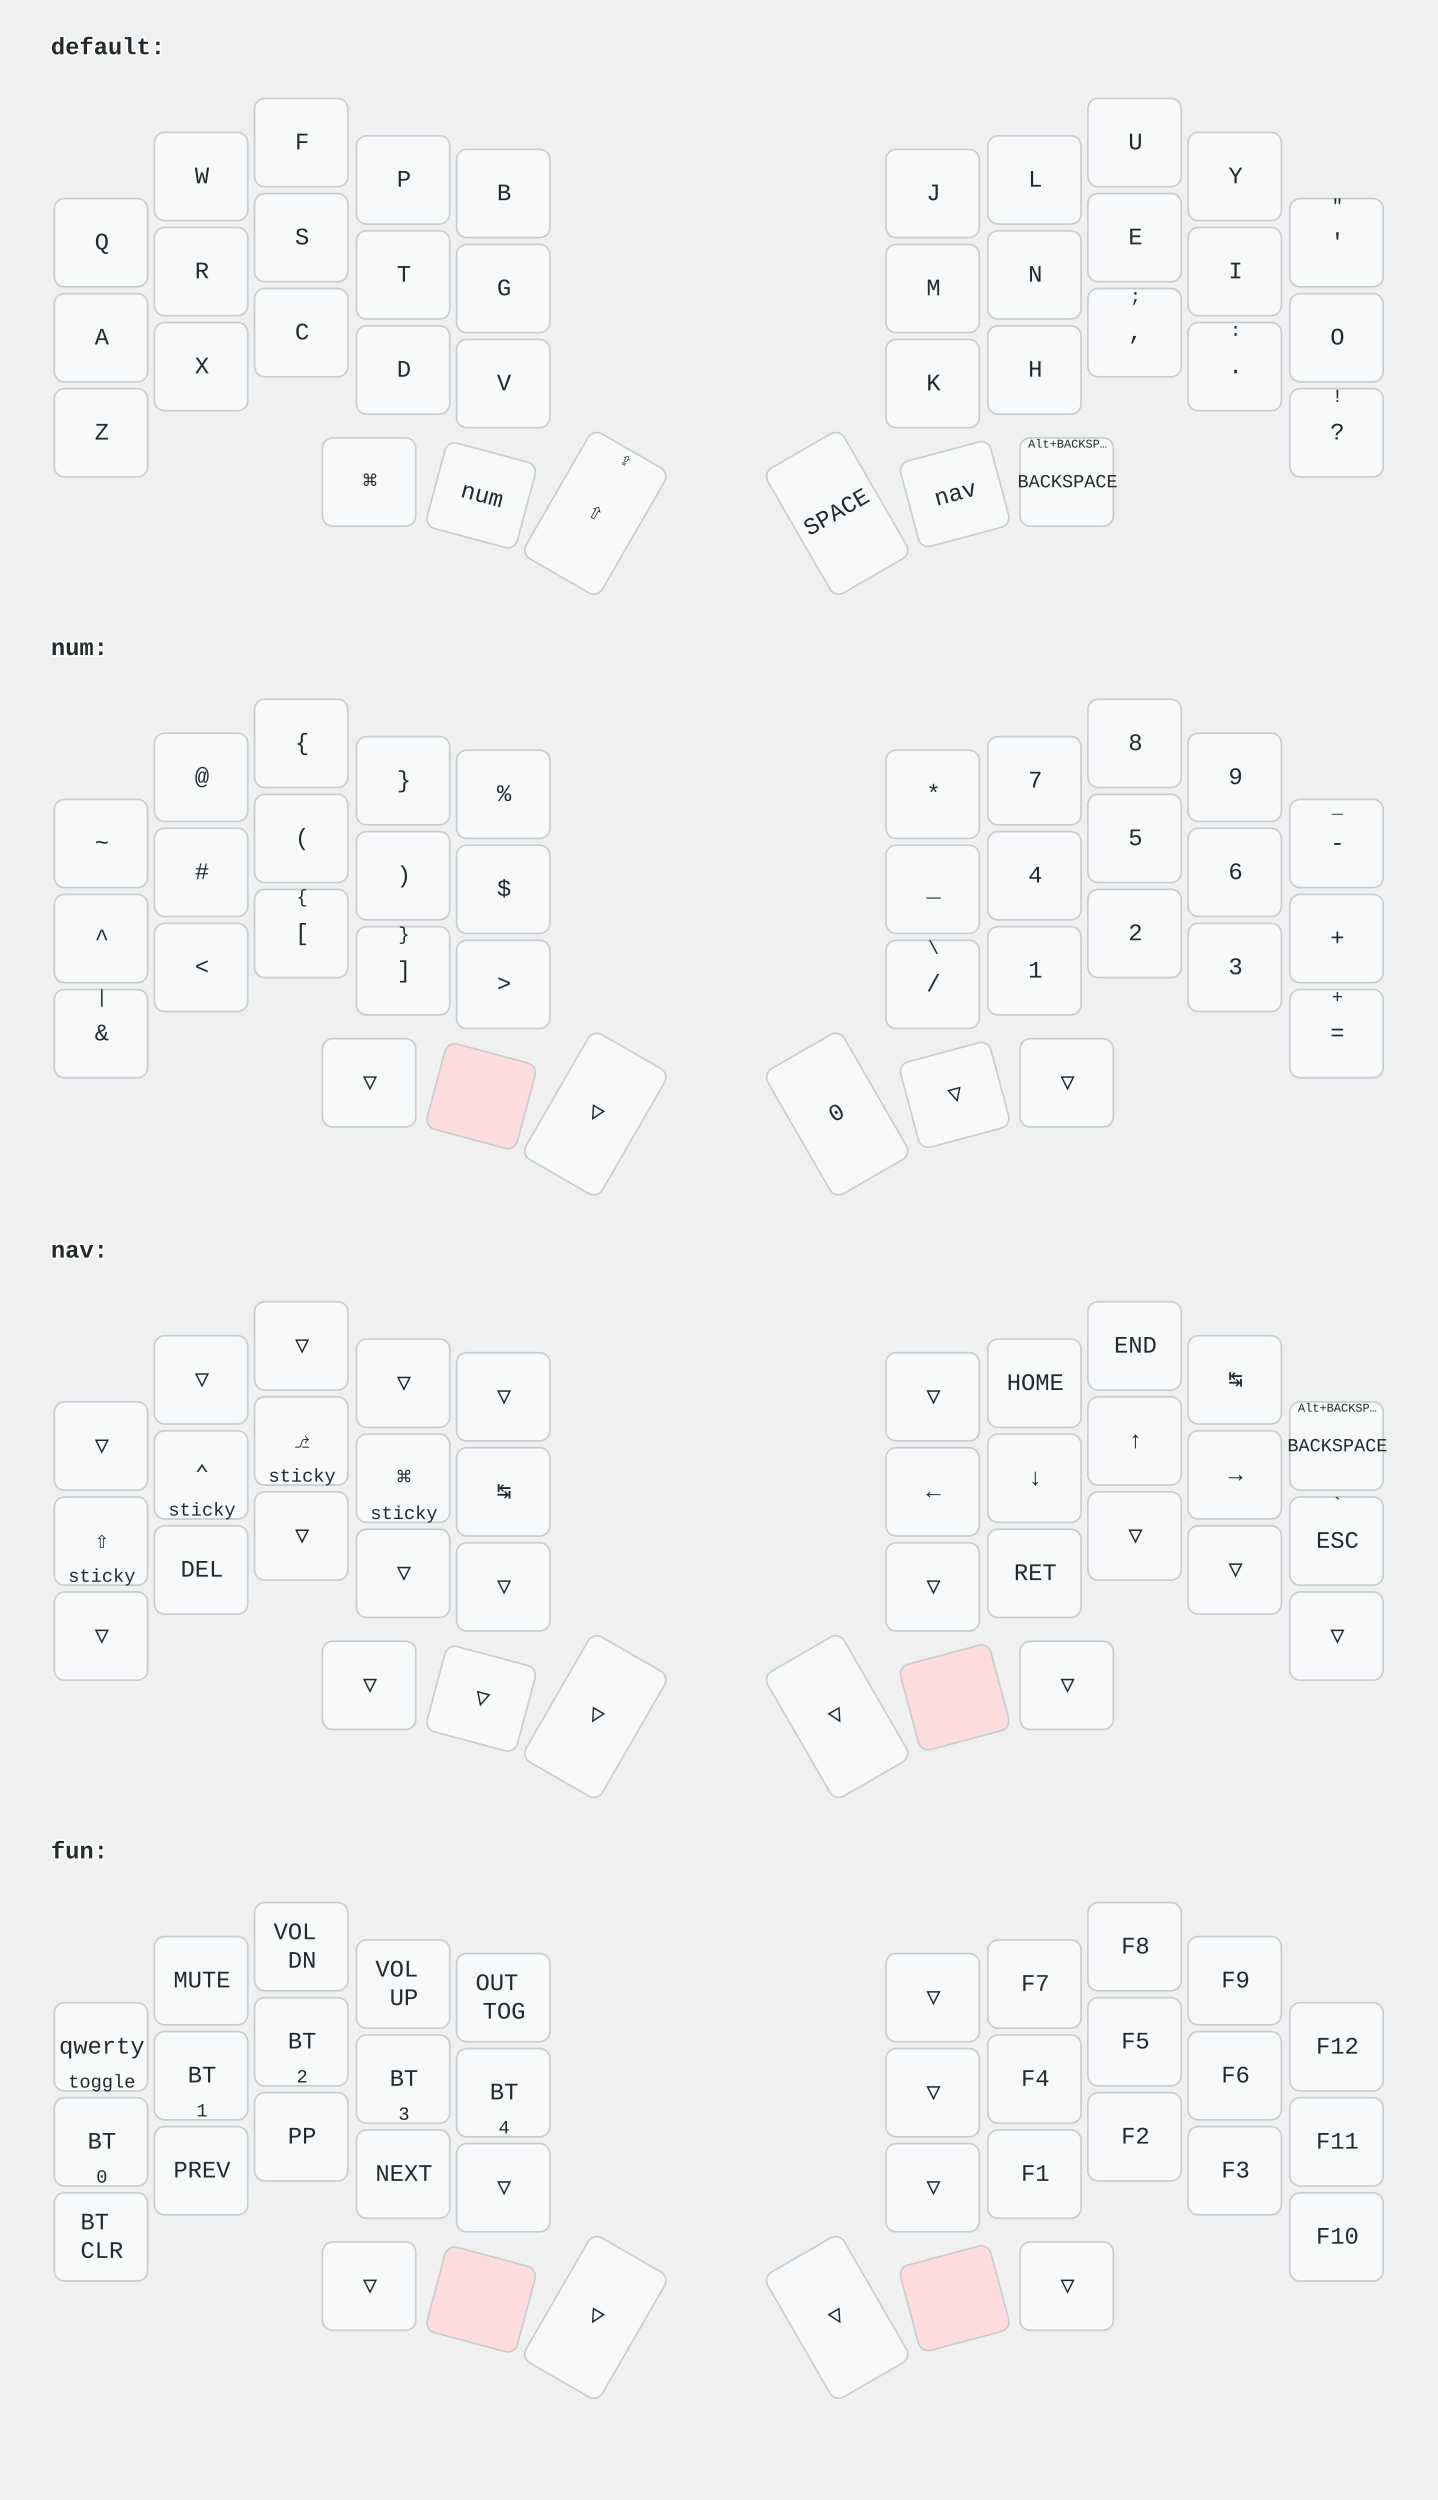
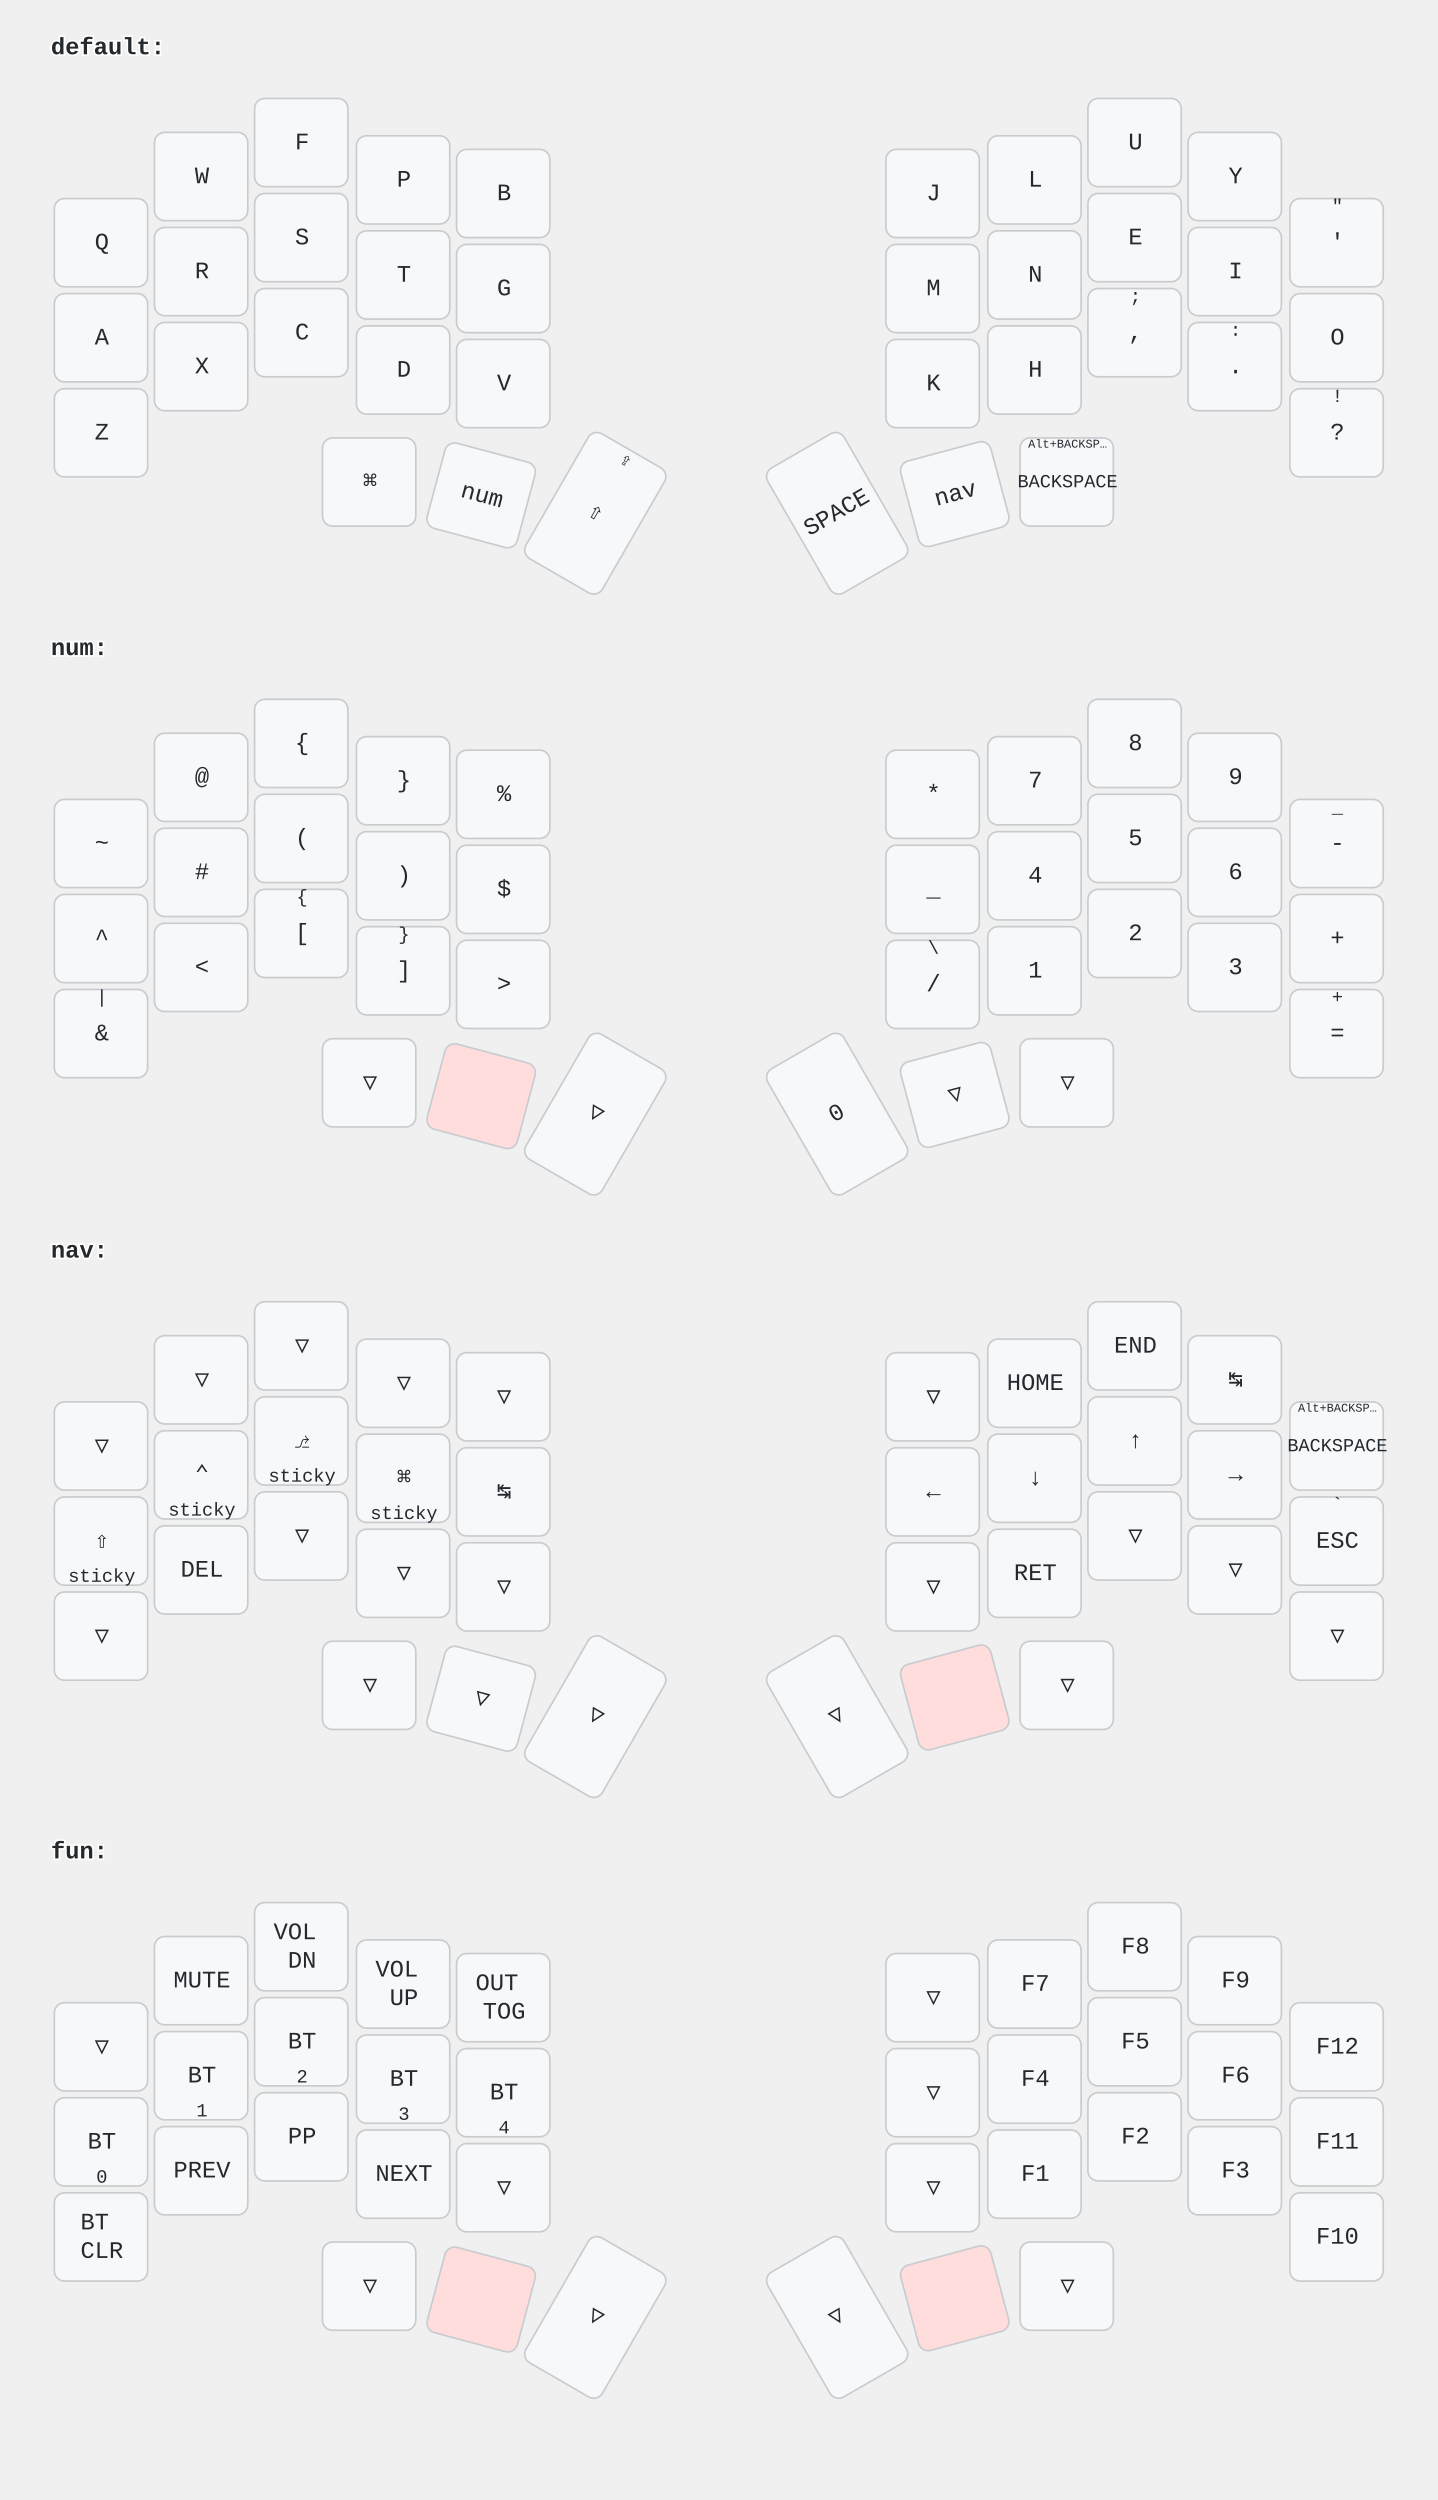
<svg xmlns="http://www.w3.org/2000/svg" width="847" height="1473" viewBox="0 0 847 1473" class="keymap">
  <style>/* font and background color specifications */
svg {
    font-family: SFMono-Regular,Consolas,Liberation Mono,Menlo,monospace;
    font-size: 14px;
    font-kerning: normal;
    text-rendering: optimizeLegibility;
    fill: #24292e;
}

/* default key styling */
rect {
    fill: #f6f8fa;
    stroke: #c9cccf;
    stroke-width: 1;
}

/* color accent for combo boxes */
rect.combo {
    fill: #cdf;
}

/* color accent for held keys */
rect.held, rect.combo.held {
    fill: #fdd;
}

/* color accent for ghost (optional) keys */
rect.ghost, rect.combo.ghost {
    fill: #ddd;
}

text {
    text-anchor: middle;
    dominant-baseline: middle;
}

/* styling for layer labels */
text.label {
    font-weight: bold;
    text-anchor: start;
    stroke: white;
    stroke-width: 2;
    paint-order: stroke;
}

/* styling for combo tap, and key hold/shifted label text */
text.combo, text.hold, text.shifted {
    font-size: 11px;
}

text.hold {
    text-anchor: middle;
    dominant-baseline: auto;
}

text.shifted {
    text-anchor: middle;
    dominant-baseline: hanging;
}

/* styling for hold/shifted label text in combo box */
text.combo.hold, text.combo.shifted {
    font-size: 8px;
}

/* styling for combo dendrons */
path {
    stroke-width: 1;
    stroke: gray;
    fill: none;
}
</style>
  <g transform="translate(30, 0)" class="layer-default">
    <text x="0" y="28" class="label" id="default">default:</text>
    <g transform="translate(0, 56)">
      <g transform="translate(30, 87)" class="key keypos-0">
        <rect rx="6" ry="6" x="-28" y="-26" width="55" height="52" class="key" />
        <text x="0" y="0" class="key tap">Q</text>
      </g>
      <g transform="translate(89, 48)" class="key keypos-1">
        <rect rx="6" ry="6" x="-28" y="-26" width="55" height="52" class="key" />
        <text x="0" y="0" class="key tap">W</text>
      </g>
      <g transform="translate(148, 28)" class="key keypos-2">
        <rect rx="6" ry="6" x="-28" y="-26" width="55" height="52" class="key" />
        <text x="0" y="0" class="key tap">F</text>
      </g>
      <g transform="translate(208, 50)" class="key keypos-3">
        <rect rx="6" ry="6" x="-28" y="-26" width="55" height="52" class="key" />
        <text x="0" y="0" class="key tap">P</text>
      </g>
      <g transform="translate(267, 58)" class="key keypos-4">
        <rect rx="6" ry="6" x="-28" y="-26" width="55" height="52" class="key" />
        <text x="0" y="0" class="key tap">B</text>
      </g>
      <g transform="translate(520, 58)" class="key keypos-5">
        <rect rx="6" ry="6" x="-28" y="-26" width="55" height="52" class="key" />
        <text x="0" y="0" class="key tap">J</text>
      </g>
      <g transform="translate(580, 50)" class="key keypos-6">
        <rect rx="6" ry="6" x="-28" y="-26" width="55" height="52" class="key" />
        <text x="0" y="0" class="key tap">L</text>
      </g>
      <g transform="translate(639, 28)" class="key keypos-7">
        <rect rx="6" ry="6" x="-28" y="-26" width="55" height="52" class="key" />
        <text x="0" y="0" class="key tap">U</text>
      </g>
      <g transform="translate(698, 48)" class="key keypos-8">
        <rect rx="6" ry="6" x="-28" y="-26" width="55" height="52" class="key" />
        <text x="0" y="0" class="key tap">Y</text>
      </g>
      <g transform="translate(758, 87)" class="key keypos-9">
        <rect rx="6" ry="6" x="-28" y="-26" width="55" height="52" class="key" />
        <text x="0" y="0" class="key tap">'</text>
        <text x="0" y="-24" class="key shifted">"</text>
      </g>
      <g transform="translate(30, 143)" class="key keypos-10">
        <rect rx="6" ry="6" x="-28" y="-26" width="55" height="52" class="key" />
        <text x="0" y="0" class="key tap">A</text>
      </g>
      <g transform="translate(89, 104)" class="key keypos-11">
        <rect rx="6" ry="6" x="-28" y="-26" width="55" height="52" class="key" />
        <text x="0" y="0" class="key tap">R</text>
      </g>
      <g transform="translate(148, 84)" class="key keypos-12">
        <rect rx="6" ry="6" x="-28" y="-26" width="55" height="52" class="key" />
        <text x="0" y="0" class="key tap">S</text>
      </g>
      <g transform="translate(208, 106)" class="key keypos-13">
        <rect rx="6" ry="6" x="-28" y="-26" width="55" height="52" class="key" />
        <text x="0" y="0" class="key tap">T</text>
      </g>
      <g transform="translate(267, 114)" class="key keypos-14">
        <rect rx="6" ry="6" x="-28" y="-26" width="55" height="52" class="key" />
        <text x="0" y="0" class="key tap">G</text>
      </g>
      <g transform="translate(520, 114)" class="key keypos-15">
        <rect rx="6" ry="6" x="-28" y="-26" width="55" height="52" class="key" />
        <text x="0" y="0" class="key tap">M</text>
      </g>
      <g transform="translate(580, 106)" class="key keypos-16">
        <rect rx="6" ry="6" x="-28" y="-26" width="55" height="52" class="key" />
        <text x="0" y="0" class="key tap">N</text>
      </g>
      <g transform="translate(639, 84)" class="key keypos-17">
        <rect rx="6" ry="6" x="-28" y="-26" width="55" height="52" class="key" />
        <text x="0" y="0" class="key tap">E</text>
      </g>
      <g transform="translate(698, 104)" class="key keypos-18">
        <rect rx="6" ry="6" x="-28" y="-26" width="55" height="52" class="key" />
        <text x="0" y="0" class="key tap">I</text>
      </g>
      <g transform="translate(758, 143)" class="key keypos-19">
        <rect rx="6" ry="6" x="-28" y="-26" width="55" height="52" class="key" />
        <text x="0" y="0" class="key tap">O</text>
      </g>
      <g transform="translate(30, 199)" class="key keypos-20">
        <rect rx="6" ry="6" x="-28" y="-26" width="55" height="52" class="key" />
        <text x="0" y="0" class="key tap">Z</text>
      </g>
      <g transform="translate(89, 160)" class="key keypos-21">
        <rect rx="6" ry="6" x="-28" y="-26" width="55" height="52" class="key" />
        <text x="0" y="0" class="key tap">X</text>
      </g>
      <g transform="translate(148, 140)" class="key keypos-22">
        <rect rx="6" ry="6" x="-28" y="-26" width="55" height="52" class="key" />
        <text x="0" y="0" class="key tap">C</text>
      </g>
      <g transform="translate(208, 162)" class="key keypos-23">
        <rect rx="6" ry="6" x="-28" y="-26" width="55" height="52" class="key" />
        <text x="0" y="0" class="key tap">D</text>
      </g>
      <g transform="translate(267, 170)" class="key keypos-24">
        <rect rx="6" ry="6" x="-28" y="-26" width="55" height="52" class="key" />
        <text x="0" y="0" class="key tap">V</text>
      </g>
      <g transform="translate(520, 170)" class="key keypos-25">
        <rect rx="6" ry="6" x="-28" y="-26" width="55" height="52" class="key" />
        <text x="0" y="0" class="key tap">K</text>
      </g>
      <g transform="translate(580, 162)" class="key keypos-26">
        <rect rx="6" ry="6" x="-28" y="-26" width="55" height="52" class="key" />
        <text x="0" y="0" class="key tap">H</text>
      </g>
      <g transform="translate(639, 140)" class="key keypos-27">
        <rect rx="6" ry="6" x="-28" y="-26" width="55" height="52" class="key" />
        <text x="0" y="0" class="key tap">,</text>
        <text x="0" y="-24" class="key shifted">;</text>
      </g>
      <g transform="translate(698, 160)" class="key keypos-28">
        <rect rx="6" ry="6" x="-28" y="-26" width="55" height="52" class="key" />
        <text x="0" y="0" class="key tap">.</text>
        <text x="0" y="-24" class="key shifted">:</text>
      </g>
      <g transform="translate(758, 199)" class="key keypos-29">
        <rect rx="6" ry="6" x="-28" y="-26" width="55" height="52" class="key" />
        <text x="0" y="0" class="key tap">?</text>
        <text x="0" y="-24" class="key shifted">!</text>
      </g>
      <g transform="translate(188, 228)" class="key keypos-30">
        <rect rx="6" ry="6" x="-28" y="-26" width="55" height="52" class="key" />
        <text x="0" y="0" class="key tap">⌘</text>
      </g>
      <g transform="translate(254, 236) rotate(15.0)" class="key keypos-31">
        <rect rx="6" ry="6" x="-28" y="-26" width="55" height="52" class="key" />
        <a href="#num">
          <text x="0" y="0" class="key tap layer-activator">num</text>
        </a>
      </g>
      <g transform="translate(321, 246) rotate(30.0)" class="key keypos-32">
        <rect rx="6" ry="6" x="-26" y="-42" width="52" height="85" class="key" />
        <text x="0" y="0" class="key tap">⇧</text>
        <text x="0" y="-40" class="key shifted">⇪</text>
      </g>
      <g transform="translate(463, 246) rotate(-30.0)" class="key keypos-33">
        <rect rx="6" ry="6" x="-26" y="-42" width="52" height="85" class="key" />
        <text x="0" y="0" class="key tap">SPACE</text>
      </g>
      <g transform="translate(533, 235) rotate(-15.0)" class="key keypos-34">
        <rect rx="6" ry="6" x="-28" y="-26" width="55" height="52" class="key" />
        <a href="#nav">
          <text x="0" y="0" class="key tap layer-activator">nav</text>
        </a>
      </g>
      <g transform="translate(599, 228)" class="key keypos-35">
        <rect rx="6" ry="6" x="-28" y="-26" width="55" height="52" class="key" />
        <text x="0" y="0" class="key tap">
          <tspan style="font-size: 78%">BACKSPACE</tspan>
        </text>
        <text x="0" y="-24" class="key shifted">
          <tspan style="font-size: 64%">Alt+BACKSP…</tspan>
        </text>
      </g>
    </g>
  </g>
  <g transform="translate(30, 354)" class="layer-num">
    <text x="0" y="28" class="label" id="num">num:</text>
    <g transform="translate(0, 56)">
      <g transform="translate(30, 87)" class="key keypos-0">
        <rect rx="6" ry="6" x="-28" y="-26" width="55" height="52" class="key" />
        <text x="0" y="0" class="key tap">~</text>
      </g>
      <g transform="translate(89, 48)" class="key keypos-1">
        <rect rx="6" ry="6" x="-28" y="-26" width="55" height="52" class="key" />
        <text x="0" y="0" class="key tap">@</text>
      </g>
      <g transform="translate(148, 28)" class="key keypos-2">
        <rect rx="6" ry="6" x="-28" y="-26" width="55" height="52" class="key" />
        <text x="0" y="0" class="key tap">{</text>
      </g>
      <g transform="translate(208, 50)" class="key keypos-3">
        <rect rx="6" ry="6" x="-28" y="-26" width="55" height="52" class="key" />
        <text x="0" y="0" class="key tap">}</text>
      </g>
      <g transform="translate(267, 58)" class="key keypos-4">
        <rect rx="6" ry="6" x="-28" y="-26" width="55" height="52" class="key" />
        <text x="0" y="0" class="key tap">%</text>
      </g>
      <g transform="translate(520, 58)" class="key keypos-5">
        <rect rx="6" ry="6" x="-28" y="-26" width="55" height="52" class="key" />
        <text x="0" y="0" class="key tap">*</text>
      </g>
      <g transform="translate(580, 50)" class="key keypos-6">
        <rect rx="6" ry="6" x="-28" y="-26" width="55" height="52" class="key" />
        <text x="0" y="0" class="key tap">7</text>
      </g>
      <g transform="translate(639, 28)" class="key keypos-7">
        <rect rx="6" ry="6" x="-28" y="-26" width="55" height="52" class="key" />
        <text x="0" y="0" class="key tap">8</text>
      </g>
      <g transform="translate(698, 48)" class="key keypos-8">
        <rect rx="6" ry="6" x="-28" y="-26" width="55" height="52" class="key" />
        <text x="0" y="0" class="key tap">9</text>
      </g>
      <g transform="translate(758, 87)" class="key keypos-9">
        <rect rx="6" ry="6" x="-28" y="-26" width="55" height="52" class="key" />
        <text x="0" y="0" class="key tap">-</text>
        <text x="0" y="-24" class="key shifted">_</text>
      </g>
      <g transform="translate(30, 143)" class="key keypos-10">
        <rect rx="6" ry="6" x="-28" y="-26" width="55" height="52" class="key" />
        <text x="0" y="0" class="key tap">^</text>
      </g>
      <g transform="translate(89, 104)" class="key keypos-11">
        <rect rx="6" ry="6" x="-28" y="-26" width="55" height="52" class="key" />
        <text x="0" y="0" class="key tap">#</text>
      </g>
      <g transform="translate(148, 84)" class="key keypos-12">
        <rect rx="6" ry="6" x="-28" y="-26" width="55" height="52" class="key" />
        <text x="0" y="0" class="key tap">(</text>
      </g>
      <g transform="translate(208, 106)" class="key keypos-13">
        <rect rx="6" ry="6" x="-28" y="-26" width="55" height="52" class="key" />
        <text x="0" y="0" class="key tap">)</text>
      </g>
      <g transform="translate(267, 114)" class="key keypos-14">
        <rect rx="6" ry="6" x="-28" y="-26" width="55" height="52" class="key" />
        <text x="0" y="0" class="key tap">$</text>
      </g>
      <g transform="translate(520, 114)" class="key keypos-15">
        <rect rx="6" ry="6" x="-28" y="-26" width="55" height="52" class="key" />
        <text x="0" y="0" class="key tap">_</text>
      </g>
      <g transform="translate(580, 106)" class="key keypos-16">
        <rect rx="6" ry="6" x="-28" y="-26" width="55" height="52" class="key" />
        <text x="0" y="0" class="key tap">4</text>
      </g>
      <g transform="translate(639, 84)" class="key keypos-17">
        <rect rx="6" ry="6" x="-28" y="-26" width="55" height="52" class="key" />
        <text x="0" y="0" class="key tap">5</text>
      </g>
      <g transform="translate(698, 104)" class="key keypos-18">
        <rect rx="6" ry="6" x="-28" y="-26" width="55" height="52" class="key" />
        <text x="0" y="0" class="key tap">6</text>
      </g>
      <g transform="translate(758, 143)" class="key keypos-19">
        <rect rx="6" ry="6" x="-28" y="-26" width="55" height="52" class="key" />
        <text x="0" y="0" class="key tap">+</text>
      </g>
      <g transform="translate(30, 199)" class="key keypos-20">
        <rect rx="6" ry="6" x="-28" y="-26" width="55" height="52" class="key" />
        <text x="0" y="0" class="key tap">&amp;</text>
        <text x="0" y="-24" class="key shifted">|</text>
      </g>
      <g transform="translate(89, 160)" class="key keypos-21">
        <rect rx="6" ry="6" x="-28" y="-26" width="55" height="52" class="key" />
        <text x="0" y="0" class="key tap">&lt;</text>
      </g>
      <g transform="translate(148, 140)" class="key keypos-22">
        <rect rx="6" ry="6" x="-28" y="-26" width="55" height="52" class="key" />
        <text x="0" y="0" class="key tap">[</text>
        <text x="0" y="-24" class="key shifted">{</text>
      </g>
      <g transform="translate(208, 162)" class="key keypos-23">
        <rect rx="6" ry="6" x="-28" y="-26" width="55" height="52" class="key" />
        <text x="0" y="0" class="key tap">]</text>
        <text x="0" y="-24" class="key shifted">}</text>
      </g>
      <g transform="translate(267, 170)" class="key keypos-24">
        <rect rx="6" ry="6" x="-28" y="-26" width="55" height="52" class="key" />
        <text x="0" y="0" class="key tap">&gt;</text>
      </g>
      <g transform="translate(520, 170)" class="key keypos-25">
        <rect rx="6" ry="6" x="-28" y="-26" width="55" height="52" class="key" />
        <text x="0" y="0" class="key tap">/</text>
        <text x="0" y="-24" class="key shifted">\</text>
      </g>
      <g transform="translate(580, 162)" class="key keypos-26">
        <rect rx="6" ry="6" x="-28" y="-26" width="55" height="52" class="key" />
        <text x="0" y="0" class="key tap">1</text>
      </g>
      <g transform="translate(639, 140)" class="key keypos-27">
        <rect rx="6" ry="6" x="-28" y="-26" width="55" height="52" class="key" />
        <text x="0" y="0" class="key tap">2</text>
      </g>
      <g transform="translate(698, 160)" class="key keypos-28">
        <rect rx="6" ry="6" x="-28" y="-26" width="55" height="52" class="key" />
        <text x="0" y="0" class="key tap">3</text>
      </g>
      <g transform="translate(758, 199)" class="key keypos-29">
        <rect rx="6" ry="6" x="-28" y="-26" width="55" height="52" class="key" />
        <text x="0" y="0" class="key tap">=</text>
        <text x="0" y="-24" class="key shifted">+</text>
      </g>
      <g transform="translate(188, 228)" class="key trans keypos-30">
        <rect rx="6" ry="6" x="-28" y="-26" width="55" height="52" class="key trans" />
        <text x="0" y="0" class="key trans tap">▽</text>
      </g>
      <g transform="translate(254, 236) rotate(15.0)" class="key held keypos-31">
        <rect rx="6" ry="6" x="-28" y="-26" width="55" height="52" class="key held" />
      </g>
      <g transform="translate(321, 246) rotate(30.0)" class="key trans keypos-32">
        <rect rx="6" ry="6" x="-26" y="-42" width="52" height="85" class="key trans" />
        <text x="0" y="0" class="key trans tap">▽</text>
      </g>
      <g transform="translate(463, 246) rotate(-30.0)" class="key keypos-33">
        <rect rx="6" ry="6" x="-26" y="-42" width="52" height="85" class="key" />
        <text x="0" y="0" class="key tap">0</text>
      </g>
      <g transform="translate(533, 235) rotate(-15.0)" class="key trans keypos-34">
        <rect rx="6" ry="6" x="-28" y="-26" width="55" height="52" class="key trans" />
        <text x="0" y="0" class="key trans tap">▽</text>
      </g>
      <g transform="translate(599, 228)" class="key trans keypos-35">
        <rect rx="6" ry="6" x="-28" y="-26" width="55" height="52" class="key trans" />
        <text x="0" y="0" class="key trans tap">▽</text>
      </g>
    </g>
  </g>
  <g transform="translate(30, 709)" class="layer-nav">
    <text x="0" y="28" class="label" id="nav">nav:</text>
    <g transform="translate(0, 56)">
      <g transform="translate(30, 87)" class="key trans keypos-0">
        <rect rx="6" ry="6" x="-28" y="-26" width="55" height="52" class="key trans" />
        <text x="0" y="0" class="key trans tap">▽</text>
      </g>
      <g transform="translate(89, 48)" class="key trans keypos-1">
        <rect rx="6" ry="6" x="-28" y="-26" width="55" height="52" class="key trans" />
        <text x="0" y="0" class="key trans tap">▽</text>
      </g>
      <g transform="translate(148, 28)" class="key trans keypos-2">
        <rect rx="6" ry="6" x="-28" y="-26" width="55" height="52" class="key trans" />
        <text x="0" y="0" class="key trans tap">▽</text>
      </g>
      <g transform="translate(208, 50)" class="key trans keypos-3">
        <rect rx="6" ry="6" x="-28" y="-26" width="55" height="52" class="key trans" />
        <text x="0" y="0" class="key trans tap">▽</text>
      </g>
      <g transform="translate(267, 58)" class="key trans keypos-4">
        <rect rx="6" ry="6" x="-28" y="-26" width="55" height="52" class="key trans" />
        <text x="0" y="0" class="key trans tap">▽</text>
      </g>
      <g transform="translate(520, 58)" class="key trans keypos-5">
        <rect rx="6" ry="6" x="-28" y="-26" width="55" height="52" class="key trans" />
        <text x="0" y="0" class="key trans tap">▽</text>
      </g>
      <g transform="translate(580, 50)" class="key keypos-6">
        <rect rx="6" ry="6" x="-28" y="-26" width="55" height="52" class="key" />
        <text x="0" y="0" class="key tap">HOME</text>
      </g>
      <g transform="translate(639, 28)" class="key keypos-7">
        <rect rx="6" ry="6" x="-28" y="-26" width="55" height="52" class="key" />
        <text x="0" y="0" class="key tap">END</text>
      </g>
      <g transform="translate(698, 48)" class="key keypos-8">
        <rect rx="6" ry="6" x="-28" y="-26" width="55" height="52" class="key" />
        <text x="0" y="0" class="key tap">↹</text>
      </g>
      <g transform="translate(758, 87)" class="key keypos-9">
        <rect rx="6" ry="6" x="-28" y="-26" width="55" height="52" class="key" />
        <text x="0" y="0" class="key tap">
          <tspan style="font-size: 78%">BACKSPACE</tspan>
        </text>
        <text x="0" y="-24" class="key shifted">
          <tspan style="font-size: 64%">Alt+BACKSP…</tspan>
        </text>
      </g>
      <g transform="translate(30, 143)" class="key keypos-10">
        <rect rx="6" ry="6" x="-28" y="-26" width="55" height="52" class="key" />
        <text x="0" y="0" class="key tap">⇧</text>
        <text x="0" y="24" class="key hold">sticky</text>
      </g>
      <g transform="translate(89, 104)" class="key keypos-11">
        <rect rx="6" ry="6" x="-28" y="-26" width="55" height="52" class="key" />
        <text x="0" y="0" class="key tap">⌃</text>
        <text x="0" y="24" class="key hold">sticky</text>
      </g>
      <g transform="translate(148, 84)" class="key keypos-12">
        <rect rx="6" ry="6" x="-28" y="-26" width="55" height="52" class="key" />
        <text x="0" y="0" class="key tap">⎇</text>
        <text x="0" y="24" class="key hold">sticky</text>
      </g>
      <g transform="translate(208, 106)" class="key keypos-13">
        <rect rx="6" ry="6" x="-28" y="-26" width="55" height="52" class="key" />
        <text x="0" y="0" class="key tap">⌘</text>
        <text x="0" y="24" class="key hold">sticky</text>
      </g>
      <g transform="translate(267, 114)" class="key keypos-14">
        <rect rx="6" ry="6" x="-28" y="-26" width="55" height="52" class="key" />
        <text x="0" y="0" class="key tap">↹</text>
      </g>
      <g transform="translate(520, 114)" class="key keypos-15">
        <rect rx="6" ry="6" x="-28" y="-26" width="55" height="52" class="key" />
        <text x="0" y="0" class="key tap">←</text>
      </g>
      <g transform="translate(580, 106)" class="key keypos-16">
        <rect rx="6" ry="6" x="-28" y="-26" width="55" height="52" class="key" />
        <text x="0" y="0" class="key tap">↓</text>
      </g>
      <g transform="translate(639, 84)" class="key keypos-17">
        <rect rx="6" ry="6" x="-28" y="-26" width="55" height="52" class="key" />
        <text x="0" y="0" class="key tap">↑</text>
      </g>
      <g transform="translate(698, 104)" class="key keypos-18">
        <rect rx="6" ry="6" x="-28" y="-26" width="55" height="52" class="key" />
        <text x="0" y="0" class="key tap">→</text>
      </g>
      <g transform="translate(758, 143)" class="key keypos-19">
        <rect rx="6" ry="6" x="-28" y="-26" width="55" height="52" class="key" />
        <text x="0" y="0" class="key tap">ESC</text>
        <text x="0" y="-24" class="key shifted">`</text>
      </g>
      <g transform="translate(30, 199)" class="key trans keypos-20">
        <rect rx="6" ry="6" x="-28" y="-26" width="55" height="52" class="key trans" />
        <text x="0" y="0" class="key trans tap">▽</text>
      </g>
      <g transform="translate(89, 160)" class="key keypos-21">
        <rect rx="6" ry="6" x="-28" y="-26" width="55" height="52" class="key" />
        <text x="0" y="0" class="key tap">DEL</text>
      </g>
      <g transform="translate(148, 140)" class="key trans keypos-22">
        <rect rx="6" ry="6" x="-28" y="-26" width="55" height="52" class="key trans" />
        <text x="0" y="0" class="key trans tap">▽</text>
      </g>
      <g transform="translate(208, 162)" class="key trans keypos-23">
        <rect rx="6" ry="6" x="-28" y="-26" width="55" height="52" class="key trans" />
        <text x="0" y="0" class="key trans tap">▽</text>
      </g>
      <g transform="translate(267, 170)" class="key trans keypos-24">
        <rect rx="6" ry="6" x="-28" y="-26" width="55" height="52" class="key trans" />
        <text x="0" y="0" class="key trans tap">▽</text>
      </g>
      <g transform="translate(520, 170)" class="key trans keypos-25">
        <rect rx="6" ry="6" x="-28" y="-26" width="55" height="52" class="key trans" />
        <text x="0" y="0" class="key trans tap">▽</text>
      </g>
      <g transform="translate(580, 162)" class="key keypos-26">
        <rect rx="6" ry="6" x="-28" y="-26" width="55" height="52" class="key" />
        <text x="0" y="0" class="key tap">RET</text>
      </g>
      <g transform="translate(639, 140)" class="key trans keypos-27">
        <rect rx="6" ry="6" x="-28" y="-26" width="55" height="52" class="key trans" />
        <text x="0" y="0" class="key trans tap">▽</text>
      </g>
      <g transform="translate(698, 160)" class="key trans keypos-28">
        <rect rx="6" ry="6" x="-28" y="-26" width="55" height="52" class="key trans" />
        <text x="0" y="0" class="key trans tap">▽</text>
      </g>
      <g transform="translate(758, 199)" class="key trans keypos-29">
        <rect rx="6" ry="6" x="-28" y="-26" width="55" height="52" class="key trans" />
        <text x="0" y="0" class="key trans tap">▽</text>
      </g>
      <g transform="translate(188, 228)" class="key trans keypos-30">
        <rect rx="6" ry="6" x="-28" y="-26" width="55" height="52" class="key trans" />
        <text x="0" y="0" class="key trans tap">▽</text>
      </g>
      <g transform="translate(254, 236) rotate(15.0)" class="key trans keypos-31">
        <rect rx="6" ry="6" x="-28" y="-26" width="55" height="52" class="key trans" />
        <text x="0" y="0" class="key trans tap">▽</text>
      </g>
      <g transform="translate(321, 246) rotate(30.0)" class="key trans keypos-32">
        <rect rx="6" ry="6" x="-26" y="-42" width="52" height="85" class="key trans" />
        <text x="0" y="0" class="key trans tap">▽</text>
      </g>
      <g transform="translate(463, 246) rotate(-30.0)" class="key trans keypos-33">
        <rect rx="6" ry="6" x="-26" y="-42" width="52" height="85" class="key trans" />
        <text x="0" y="0" class="key trans tap">▽</text>
      </g>
      <g transform="translate(533, 235) rotate(-15.0)" class="key held keypos-34">
        <rect rx="6" ry="6" x="-28" y="-26" width="55" height="52" class="key held" />
      </g>
      <g transform="translate(599, 228)" class="key trans keypos-35">
        <rect rx="6" ry="6" x="-28" y="-26" width="55" height="52" class="key trans" />
        <text x="0" y="0" class="key trans tap">▽</text>
      </g>
    </g>
  </g>
  <g transform="translate(30, 1063)" class="layer-fun">
    <text x="0" y="28" class="label" id="fun">fun:</text>
    <g transform="translate(0, 56)">
-       <g transform="translate(30, 87)" class="key keypos-0">
-         <rect rx="6" ry="6" x="-28" y="-26" width="55" height="52" class="key" />
-         <text x="0" y="0" class="key tap">qwerty</text>
-         <text x="0" y="24" class="key hold">toggle</text>
+       <g transform="translate(30, 87)" class="key trans keypos-0">
+         <rect rx="6" ry="6" x="-28" y="-26" width="55" height="52" class="key trans" />
+         <text x="0" y="0" class="key trans tap">▽</text>
      </g>
      <g transform="translate(89, 48)" class="key keypos-1">
        <rect rx="6" ry="6" x="-28" y="-26" width="55" height="52" class="key" />
        <text x="0" y="0" class="key tap">MUTE</text>
      </g>
      <g transform="translate(148, 28)" class="key keypos-2">
        <rect rx="6" ry="6" x="-28" y="-26" width="55" height="52" class="key" />
        <text x="0" y="0" class="key tap">
          <tspan x="0" dy="-0.6em">VOL</tspan>
          <tspan x="0" dy="1.2em">DN</tspan>
        </text>
      </g>
      <g transform="translate(208, 50)" class="key keypos-3">
        <rect rx="6" ry="6" x="-28" y="-26" width="55" height="52" class="key" />
        <text x="0" y="0" class="key tap">
          <tspan x="0" dy="-0.6em">VOL</tspan>
          <tspan x="0" dy="1.2em">UP</tspan>
        </text>
      </g>
      <g transform="translate(267, 58)" class="key keypos-4">
        <rect rx="6" ry="6" x="-28" y="-26" width="55" height="52" class="key" />
        <text x="0" y="0" class="key tap">
          <tspan x="0" dy="-0.6em">OUT</tspan>
          <tspan x="0" dy="1.2em">TOG</tspan>
        </text>
      </g>
      <g transform="translate(520, 58)" class="key trans keypos-5">
        <rect rx="6" ry="6" x="-28" y="-26" width="55" height="52" class="key trans" />
        <text x="0" y="0" class="key trans tap">▽</text>
      </g>
      <g transform="translate(580, 50)" class="key keypos-6">
        <rect rx="6" ry="6" x="-28" y="-26" width="55" height="52" class="key" />
        <text x="0" y="0" class="key tap">F7</text>
      </g>
      <g transform="translate(639, 28)" class="key keypos-7">
        <rect rx="6" ry="6" x="-28" y="-26" width="55" height="52" class="key" />
        <text x="0" y="0" class="key tap">F8</text>
      </g>
      <g transform="translate(698, 48)" class="key keypos-8">
        <rect rx="6" ry="6" x="-28" y="-26" width="55" height="52" class="key" />
        <text x="0" y="0" class="key tap">F9</text>
      </g>
      <g transform="translate(758, 87)" class="key keypos-9">
        <rect rx="6" ry="6" x="-28" y="-26" width="55" height="52" class="key" />
        <text x="0" y="0" class="key tap">F12</text>
      </g>
      <g transform="translate(30, 143)" class="key keypos-10">
        <rect rx="6" ry="6" x="-28" y="-26" width="55" height="52" class="key" />
        <text x="0" y="0" class="key tap">BT</text>
        <text x="0" y="24" class="key hold">0</text>
      </g>
      <g transform="translate(89, 104)" class="key keypos-11">
        <rect rx="6" ry="6" x="-28" y="-26" width="55" height="52" class="key" />
        <text x="0" y="0" class="key tap">BT</text>
        <text x="0" y="24" class="key hold">1</text>
      </g>
      <g transform="translate(148, 84)" class="key keypos-12">
        <rect rx="6" ry="6" x="-28" y="-26" width="55" height="52" class="key" />
        <text x="0" y="0" class="key tap">BT</text>
        <text x="0" y="24" class="key hold">2</text>
      </g>
      <g transform="translate(208, 106)" class="key keypos-13">
        <rect rx="6" ry="6" x="-28" y="-26" width="55" height="52" class="key" />
        <text x="0" y="0" class="key tap">BT</text>
        <text x="0" y="24" class="key hold">3</text>
      </g>
      <g transform="translate(267, 114)" class="key keypos-14">
        <rect rx="6" ry="6" x="-28" y="-26" width="55" height="52" class="key" />
        <text x="0" y="0" class="key tap">BT</text>
        <text x="0" y="24" class="key hold">4</text>
      </g>
      <g transform="translate(520, 114)" class="key trans keypos-15">
        <rect rx="6" ry="6" x="-28" y="-26" width="55" height="52" class="key trans" />
        <text x="0" y="0" class="key trans tap">▽</text>
      </g>
      <g transform="translate(580, 106)" class="key keypos-16">
        <rect rx="6" ry="6" x="-28" y="-26" width="55" height="52" class="key" />
        <text x="0" y="0" class="key tap">F4</text>
      </g>
      <g transform="translate(639, 84)" class="key keypos-17">
        <rect rx="6" ry="6" x="-28" y="-26" width="55" height="52" class="key" />
        <text x="0" y="0" class="key tap">F5</text>
      </g>
      <g transform="translate(698, 104)" class="key keypos-18">
        <rect rx="6" ry="6" x="-28" y="-26" width="55" height="52" class="key" />
        <text x="0" y="0" class="key tap">F6</text>
      </g>
      <g transform="translate(758, 143)" class="key keypos-19">
        <rect rx="6" ry="6" x="-28" y="-26" width="55" height="52" class="key" />
        <text x="0" y="0" class="key tap">F11</text>
      </g>
      <g transform="translate(30, 199)" class="key keypos-20">
        <rect rx="6" ry="6" x="-28" y="-26" width="55" height="52" class="key" />
        <text x="0" y="0" class="key tap">
          <tspan x="0" dy="-0.6em">BT</tspan>
          <tspan x="0" dy="1.2em">CLR</tspan>
        </text>
      </g>
      <g transform="translate(89, 160)" class="key keypos-21">
        <rect rx="6" ry="6" x="-28" y="-26" width="55" height="52" class="key" />
        <text x="0" y="0" class="key tap">PREV</text>
      </g>
      <g transform="translate(148, 140)" class="key keypos-22">
        <rect rx="6" ry="6" x="-28" y="-26" width="55" height="52" class="key" />
        <text x="0" y="0" class="key tap">PP</text>
      </g>
      <g transform="translate(208, 162)" class="key keypos-23">
        <rect rx="6" ry="6" x="-28" y="-26" width="55" height="52" class="key" />
        <text x="0" y="0" class="key tap">NEXT</text>
      </g>
      <g transform="translate(267, 170)" class="key trans keypos-24">
        <rect rx="6" ry="6" x="-28" y="-26" width="55" height="52" class="key trans" />
        <text x="0" y="0" class="key trans tap">▽</text>
      </g>
      <g transform="translate(520, 170)" class="key trans keypos-25">
        <rect rx="6" ry="6" x="-28" y="-26" width="55" height="52" class="key trans" />
        <text x="0" y="0" class="key trans tap">▽</text>
      </g>
      <g transform="translate(580, 162)" class="key keypos-26">
        <rect rx="6" ry="6" x="-28" y="-26" width="55" height="52" class="key" />
        <text x="0" y="0" class="key tap">F1</text>
      </g>
      <g transform="translate(639, 140)" class="key keypos-27">
        <rect rx="6" ry="6" x="-28" y="-26" width="55" height="52" class="key" />
        <text x="0" y="0" class="key tap">F2</text>
      </g>
      <g transform="translate(698, 160)" class="key keypos-28">
        <rect rx="6" ry="6" x="-28" y="-26" width="55" height="52" class="key" />
        <text x="0" y="0" class="key tap">F3</text>
      </g>
      <g transform="translate(758, 199)" class="key keypos-29">
        <rect rx="6" ry="6" x="-28" y="-26" width="55" height="52" class="key" />
        <text x="0" y="0" class="key tap">F10</text>
      </g>
      <g transform="translate(188, 228)" class="key trans keypos-30">
        <rect rx="6" ry="6" x="-28" y="-26" width="55" height="52" class="key trans" />
        <text x="0" y="0" class="key trans tap">▽</text>
      </g>
      <g transform="translate(254, 236) rotate(15.0)" class="key held keypos-31">
        <rect rx="6" ry="6" x="-28" y="-26" width="55" height="52" class="key held" />
      </g>
      <g transform="translate(321, 246) rotate(30.0)" class="key trans keypos-32">
        <rect rx="6" ry="6" x="-26" y="-42" width="52" height="85" class="key trans" />
        <text x="0" y="0" class="key trans tap">▽</text>
      </g>
      <g transform="translate(463, 246) rotate(-30.0)" class="key trans keypos-33">
        <rect rx="6" ry="6" x="-26" y="-42" width="52" height="85" class="key trans" />
        <text x="0" y="0" class="key trans tap">▽</text>
      </g>
      <g transform="translate(533, 235) rotate(-15.0)" class="key held keypos-34">
        <rect rx="6" ry="6" x="-28" y="-26" width="55" height="52" class="key held" />
      </g>
      <g transform="translate(599, 228)" class="key trans keypos-35">
        <rect rx="6" ry="6" x="-28" y="-26" width="55" height="52" class="key trans" />
        <text x="0" y="0" class="key trans tap">▽</text>
      </g>
    </g>
  </g>
</svg>
